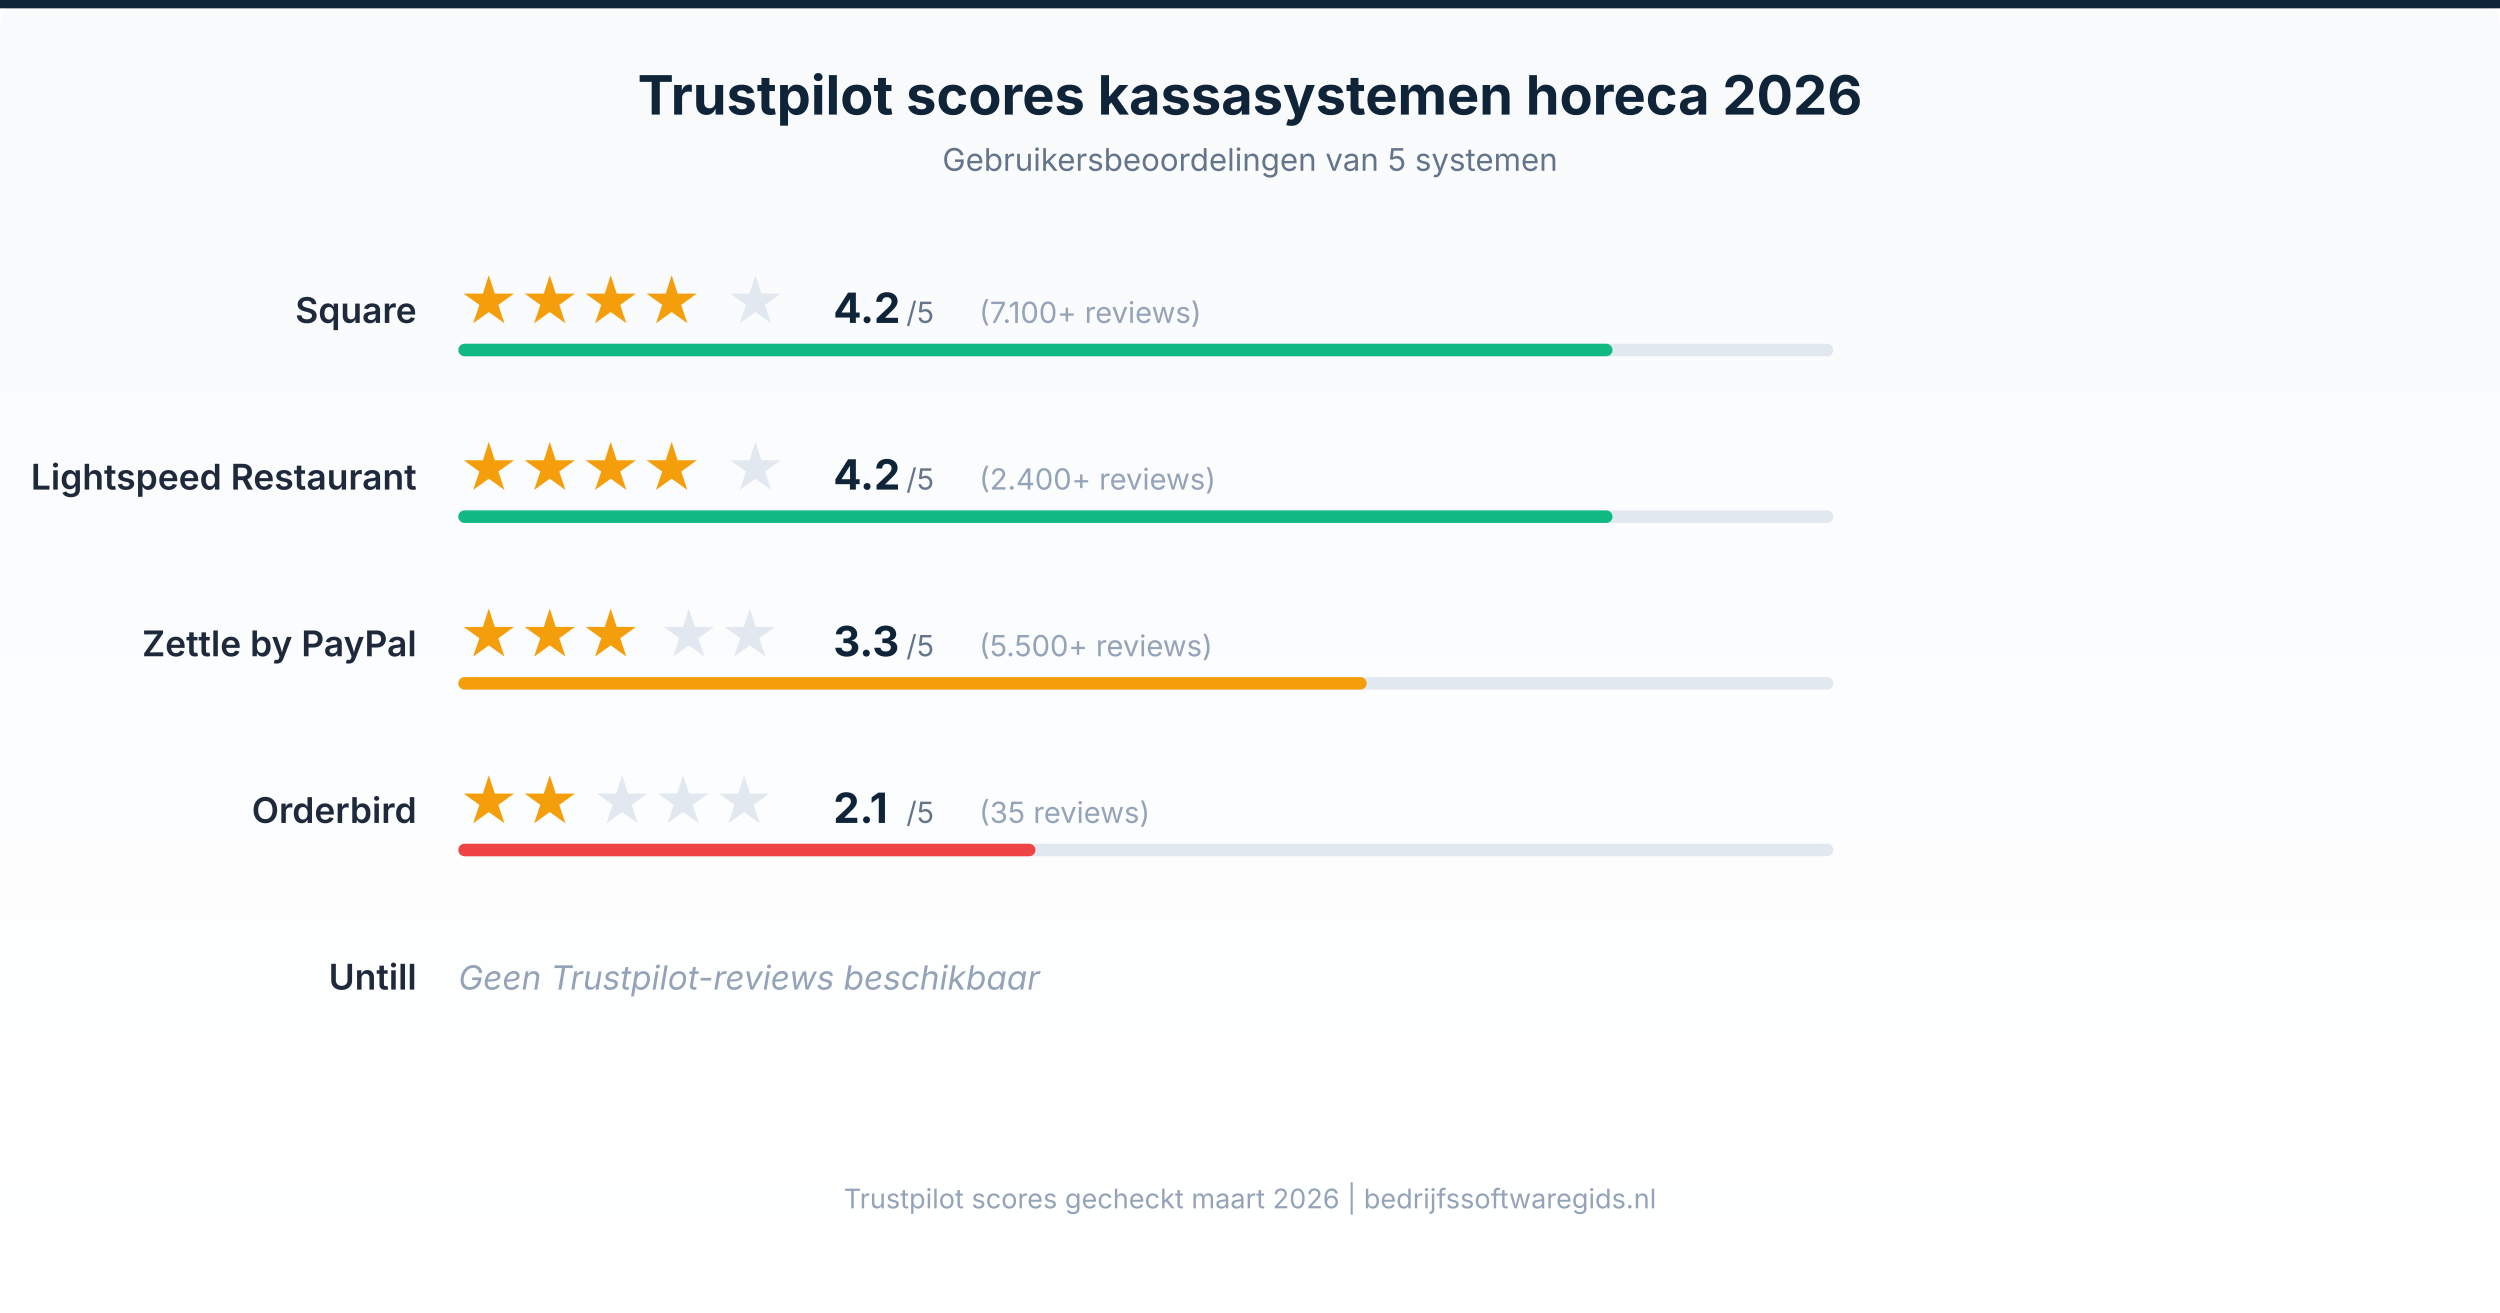
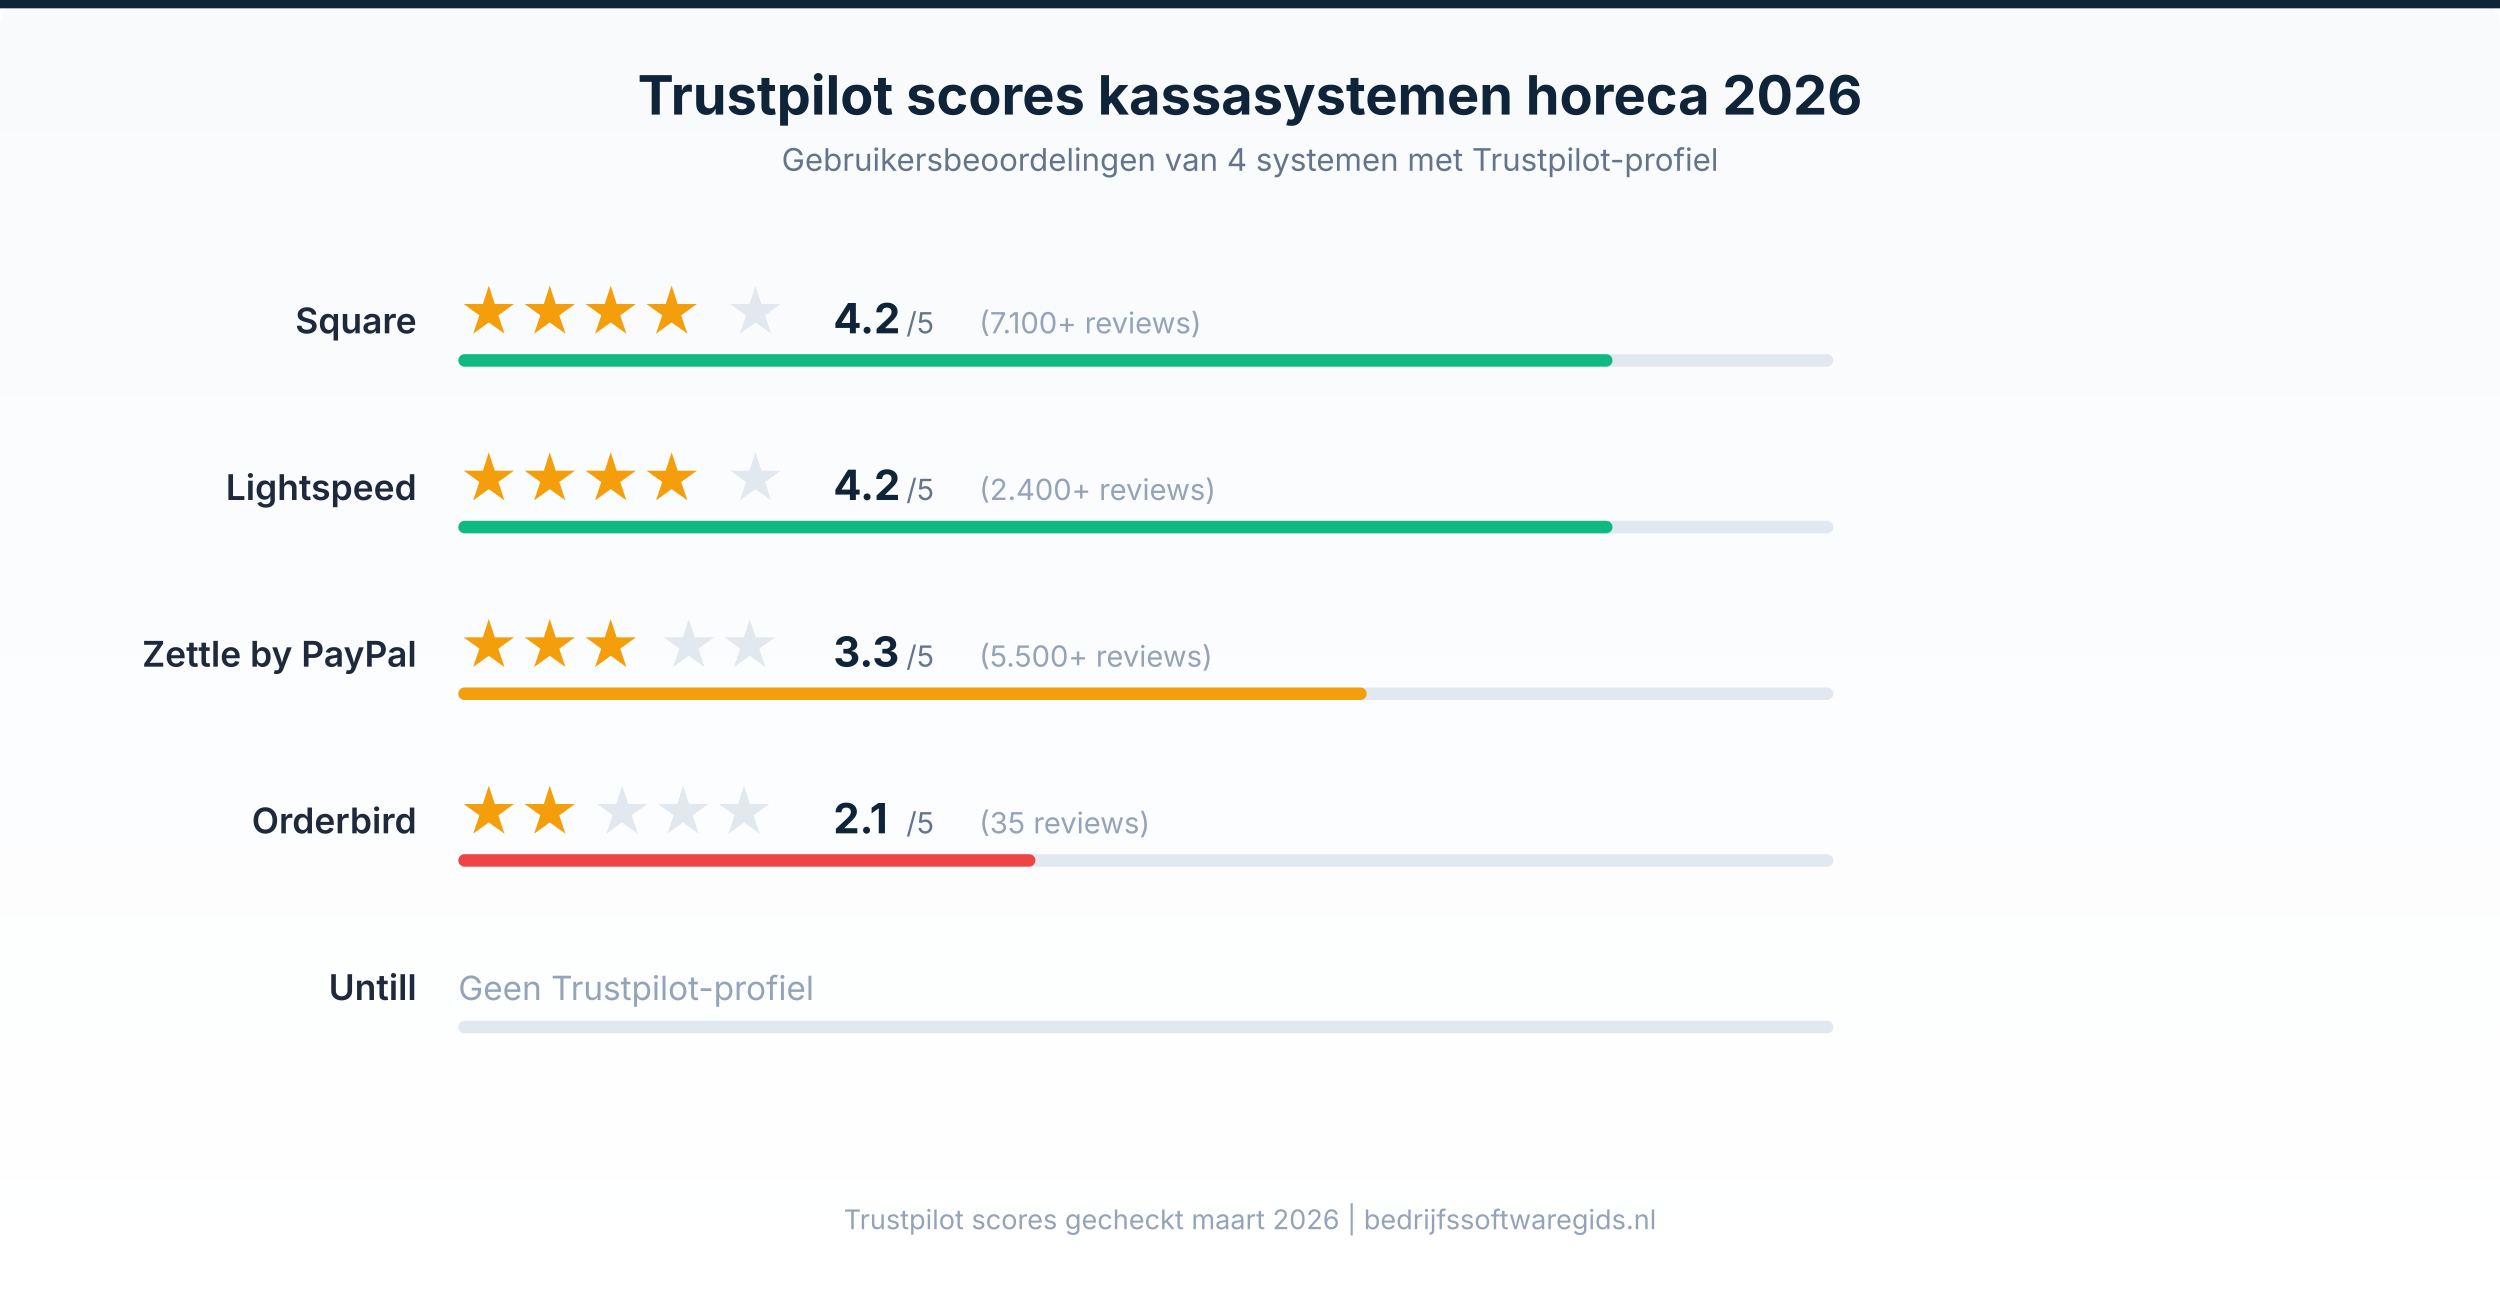
<svg xmlns="http://www.w3.org/2000/svg" viewBox="0 0 1200 630" font-family="Inter, -apple-system, BlinkMacSystemFont, 'Segoe UI', sans-serif">
  <defs>
    <linearGradient id="bg2" x1="0" y1="0" x2="0" y2="1">
      <stop offset="0%" stop-color="#f8fafc" />
      <stop offset="100%" stop-color="#ffffff" />
    </linearGradient>
  </defs>
  <rect width="1200" height="630" fill="url(#bg2)" rx="12" />
  <rect x="0" y="0" width="1200" height="4" fill="#0f2439" />
  <text x="600" y="55" text-anchor="middle" font-size="26" font-weight="700" fill="#0f2439">Trustpilot scores kassasystemen horeca 2026</text>
-   <text x="600" y="82" text-anchor="middle" font-size="15" fill="#64748b">Gebruikersbeoordelingen van 5 systemen</text>
-   <text x="200" y="155" text-anchor="end" font-size="17" font-weight="600" fill="#1e293b">Square</text>
-   <text x="220" y="155" font-size="28" fill="#f59e0b">★★★★</text>
-   <text x="348" y="155" font-size="28" fill="#e2e8f0">★</text>
-   <text x="400" y="155" font-size="20" font-weight="700" fill="#0f2439">4.2</text>
-   <text x="435" y="155" font-size="14" fill="#64748b">/5</text>
-   <text x="470" y="155" font-size="14" fill="#94a3b8">(7.100+ reviews)</text>
-   <rect x="220" y="165" width="660" height="6" rx="3" fill="#e2e8f0" />
-   <rect x="220" y="165" width="554" height="6" rx="3" fill="#10b981" />
-   <text x="200" y="235" text-anchor="end" font-size="17" font-weight="600" fill="#1e293b">Lightspeed Restaurant</text>
-   <text x="220" y="235" font-size="28" fill="#f59e0b">★★★★</text>
-   <text x="348" y="235" font-size="28" fill="#e2e8f0">★</text>
-   <text x="400" y="235" font-size="20" font-weight="700" fill="#0f2439">4.2</text>
-   <text x="435" y="235" font-size="14" fill="#64748b">/5</text>
-   <text x="470" y="235" font-size="14" fill="#94a3b8">(2.400+ reviews)</text>
-   <rect x="220" y="245" width="660" height="6" rx="3" fill="#e2e8f0" />
-   <rect x="220" y="245" width="554" height="6" rx="3" fill="#10b981" />
-   <text x="200" y="315" text-anchor="end" font-size="17" font-weight="600" fill="#1e293b">Zettle by PayPal</text>
-   <text x="220" y="315" font-size="28" fill="#f59e0b">★★★</text>
-   <text x="316" y="315" font-size="28" fill="#e2e8f0">★★</text>
-   <text x="400" y="315" font-size="20" font-weight="700" fill="#0f2439">3.3</text>
-   <text x="435" y="315" font-size="14" fill="#64748b">/5</text>
-   <text x="470" y="315" font-size="14" fill="#94a3b8">(5.500+ reviews)</text>
-   <rect x="220" y="325" width="660" height="6" rx="3" fill="#e2e8f0" />
-   <rect x="220" y="325" width="436" height="6" rx="3" fill="#f59e0b" />
-   <text x="200" y="395" text-anchor="end" font-size="17" font-weight="600" fill="#1e293b">Orderbird</text>
-   <text x="220" y="395" font-size="28" fill="#f59e0b">★★</text>
-   <text x="284" y="395" font-size="28" fill="#e2e8f0">★★★</text>
-   <text x="400" y="395" font-size="20" font-weight="700" fill="#0f2439">2.1</text>
-   <text x="435" y="395" font-size="14" fill="#64748b">/5</text>
-   <text x="470" y="395" font-size="14" fill="#94a3b8">(35 reviews)</text>
-   <rect x="220" y="405" width="660" height="6" rx="3" fill="#e2e8f0" />
-   <rect x="220" y="405" width="277" height="6" rx="3" fill="#ef4444" />
-   <text x="200" y="475" text-anchor="end" font-size="17" font-weight="600" fill="#1e293b">Untill</text>
-   <text x="220" y="475" font-size="16" font-style="italic" fill="#94a3b8">Geen Trustpilot-reviews beschikbaar</text>
-   <text x="600" y="580" text-anchor="middle" font-size="13" fill="#94a3b8">Trustpilot scores gecheckt maart 2026 | bedrijfssoftwaregids.nl</text>
+   <text x="600" y="82" text-anchor="middle" font-size="15" fill="#64748b">Gebruikersbeoordelingen van 4 systemen met Trustpilot-profiel</text>
+   <text x="200" y="160" text-anchor="end" font-size="17" font-weight="600" fill="#1e293b">Square</text>
+   <text x="220" y="160" font-size="28" fill="#f59e0b">★★★★</text>
+   <text x="348" y="160" font-size="28" fill="#e2e8f0">★</text>
+   <text x="400" y="160" font-size="20" font-weight="700" fill="#0f2439">4.2</text>
+   <text x="435" y="160" font-size="14" fill="#64748b">/5</text>
+   <text x="470" y="160" font-size="14" fill="#94a3b8">(7.100+ reviews)</text>
+   <rect x="220" y="170" width="660" height="6" rx="3" fill="#e2e8f0" />
+   <rect x="220" y="170" width="554" height="6" rx="3" fill="#10b981" />
+   <text x="200" y="240" text-anchor="end" font-size="17" font-weight="600" fill="#1e293b">Lightspeed</text>
+   <text x="220" y="240" font-size="28" fill="#f59e0b">★★★★</text>
+   <text x="348" y="240" font-size="28" fill="#e2e8f0">★</text>
+   <text x="400" y="240" font-size="20" font-weight="700" fill="#0f2439">4.2</text>
+   <text x="435" y="240" font-size="14" fill="#64748b">/5</text>
+   <text x="470" y="240" font-size="14" fill="#94a3b8">(2.400+ reviews)</text>
+   <rect x="220" y="250" width="660" height="6" rx="3" fill="#e2e8f0" />
+   <rect x="220" y="250" width="554" height="6" rx="3" fill="#10b981" />
+   <text x="200" y="320" text-anchor="end" font-size="17" font-weight="600" fill="#1e293b">Zettle by PayPal</text>
+   <text x="220" y="320" font-size="28" fill="#f59e0b">★★★</text>
+   <text x="316" y="320" font-size="28" fill="#e2e8f0">★★</text>
+   <text x="400" y="320" font-size="20" font-weight="700" fill="#0f2439">3.3</text>
+   <text x="435" y="320" font-size="14" fill="#64748b">/5</text>
+   <text x="470" y="320" font-size="14" fill="#94a3b8">(5.500+ reviews)</text>
+   <rect x="220" y="330" width="660" height="6" rx="3" fill="#e2e8f0" />
+   <rect x="220" y="330" width="436" height="6" rx="3" fill="#f59e0b" />
+   <text x="200" y="400" text-anchor="end" font-size="17" font-weight="600" fill="#1e293b">Orderbird</text>
+   <text x="220" y="400" font-size="28" fill="#f59e0b">★★</text>
+   <text x="284" y="400" font-size="28" fill="#e2e8f0">★★★</text>
+   <text x="400" y="400" font-size="20" font-weight="700" fill="#0f2439">2.1</text>
+   <text x="435" y="400" font-size="14" fill="#64748b">/5</text>
+   <text x="470" y="400" font-size="14" fill="#94a3b8">(35 reviews)</text>
+   <rect x="220" y="410" width="660" height="6" rx="3" fill="#e2e8f0" />
+   <rect x="220" y="410" width="277" height="6" rx="3" fill="#ef4444" />
+   <text x="200" y="480" text-anchor="end" font-size="17" font-weight="600" fill="#1e293b">Untill</text>
+   <text x="220" y="480" font-size="16" fill="#94a3b8">Geen Trustpilot-profiel</text>
+   <rect x="220" y="490" width="660" height="6" rx="3" fill="#e2e8f0" />
+   <text x="600" y="590" text-anchor="middle" font-size="13" fill="#94a3b8">Trustpilot scores gecheckt maart 2026 | bedrijfssoftwaregids.nl</text>
</svg>
